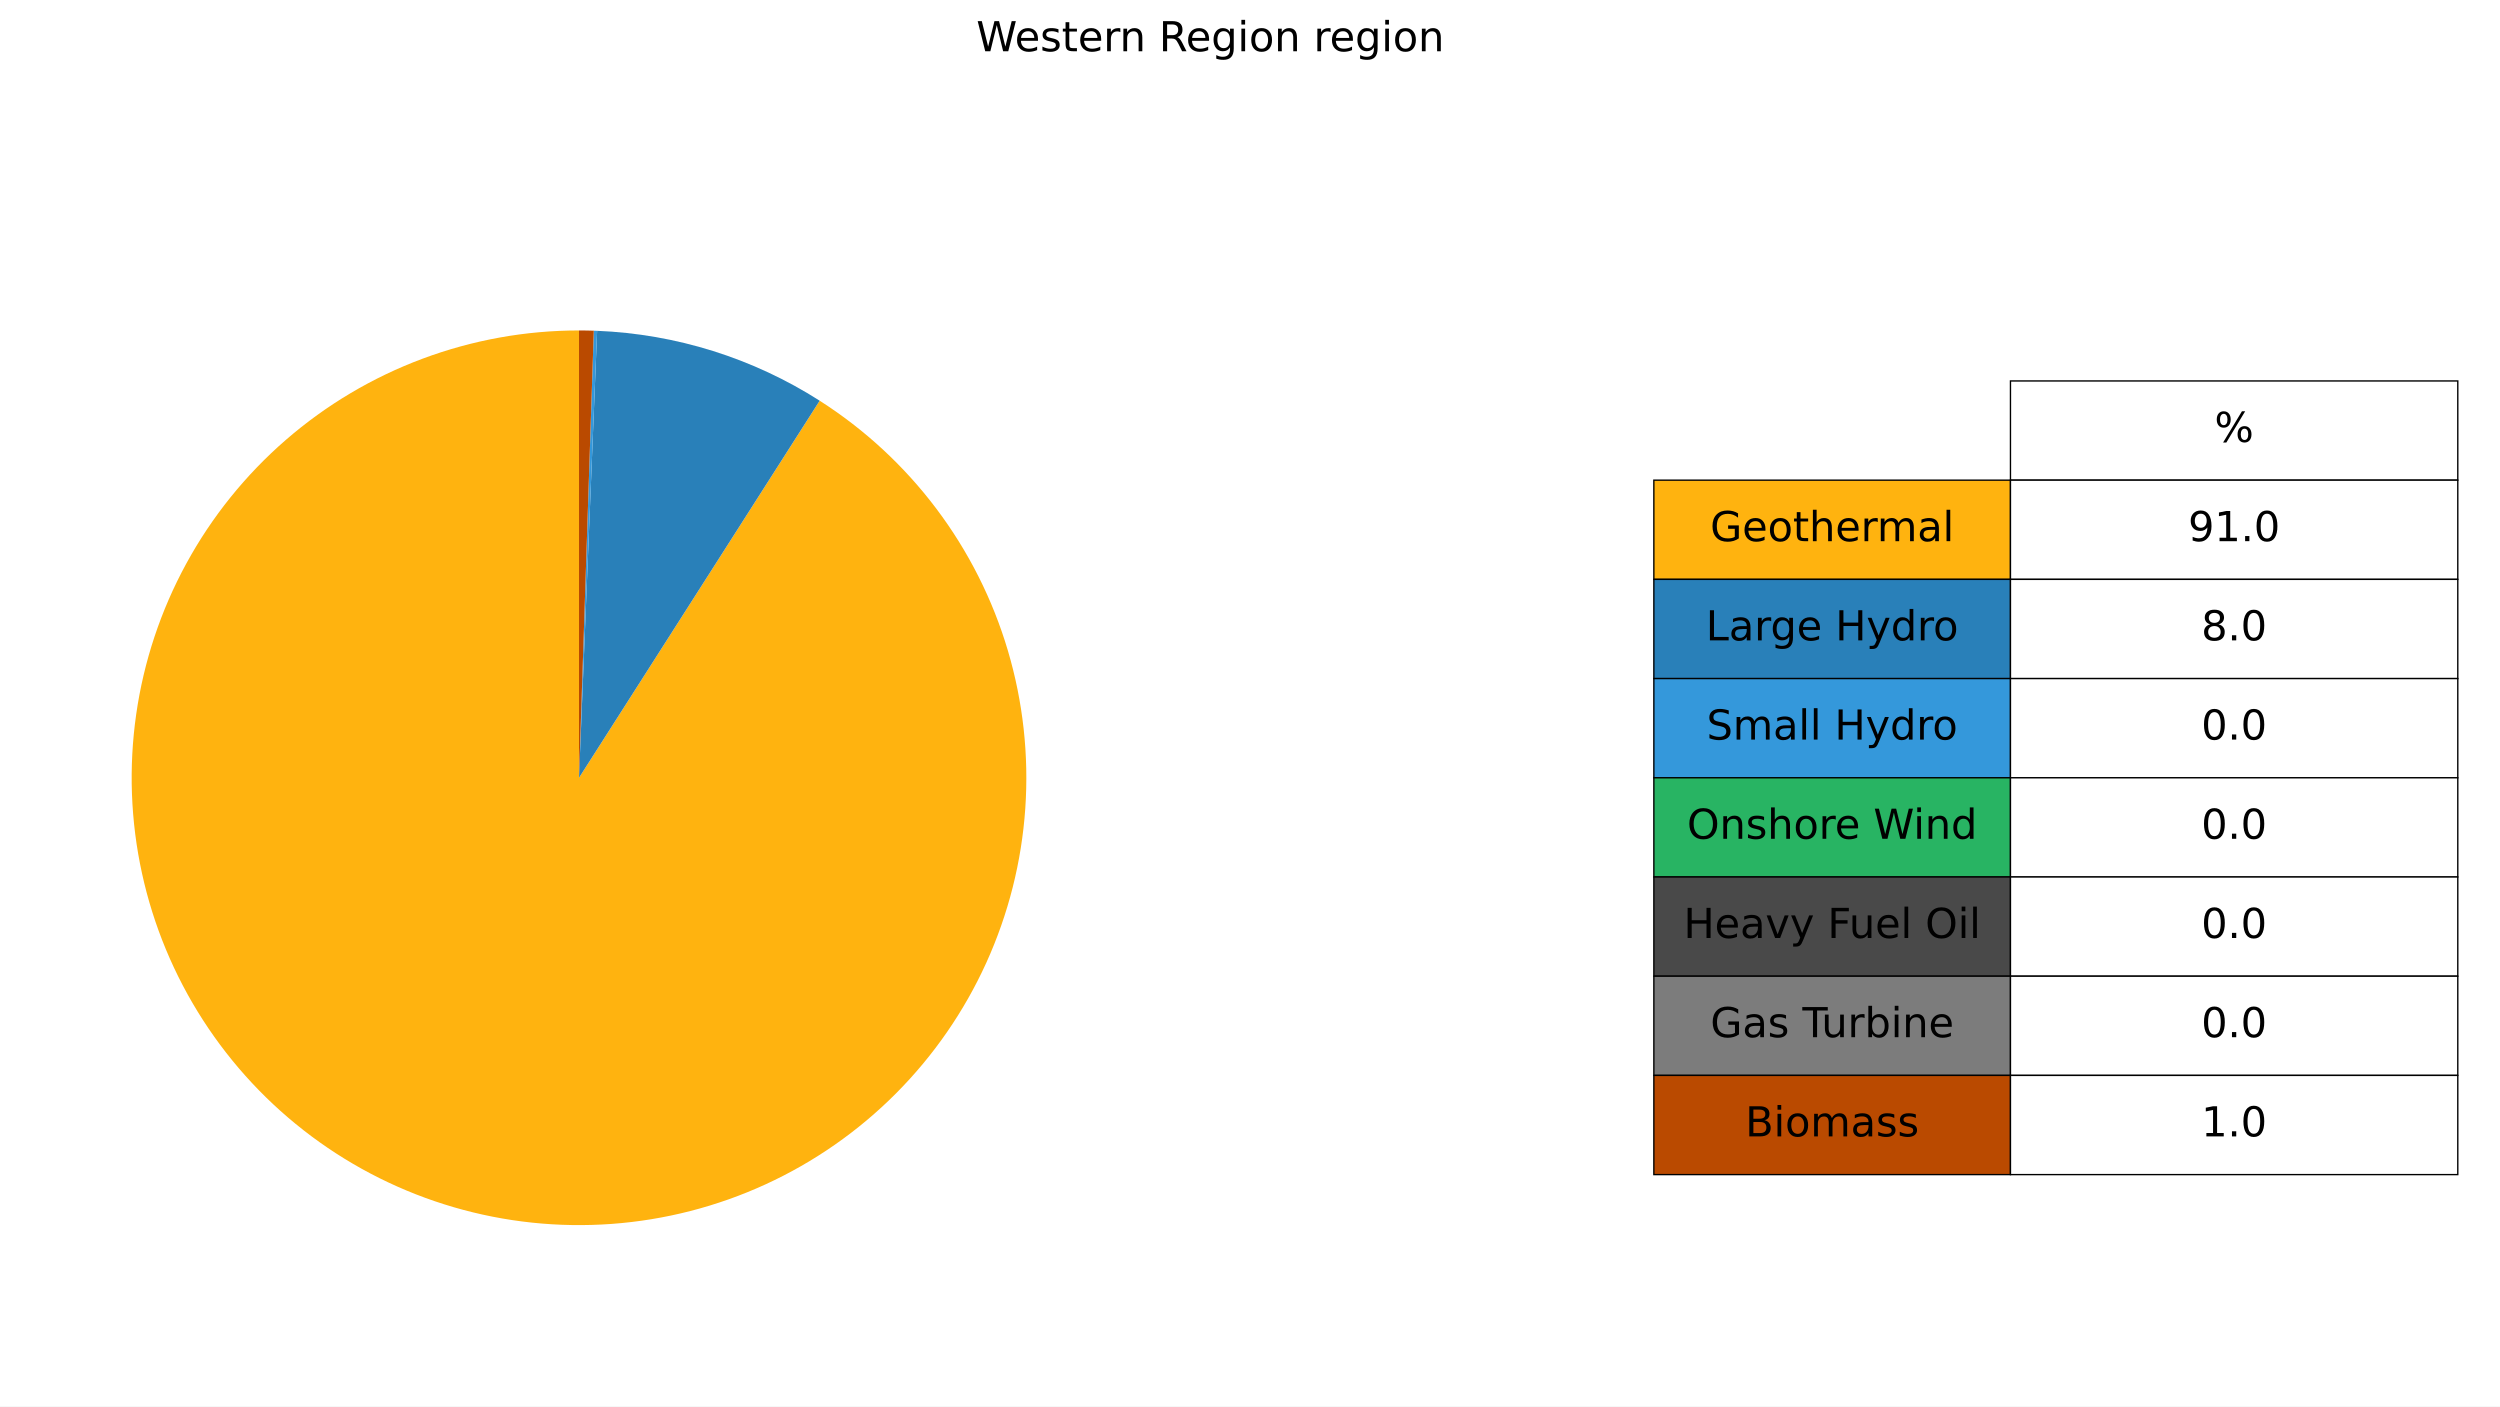
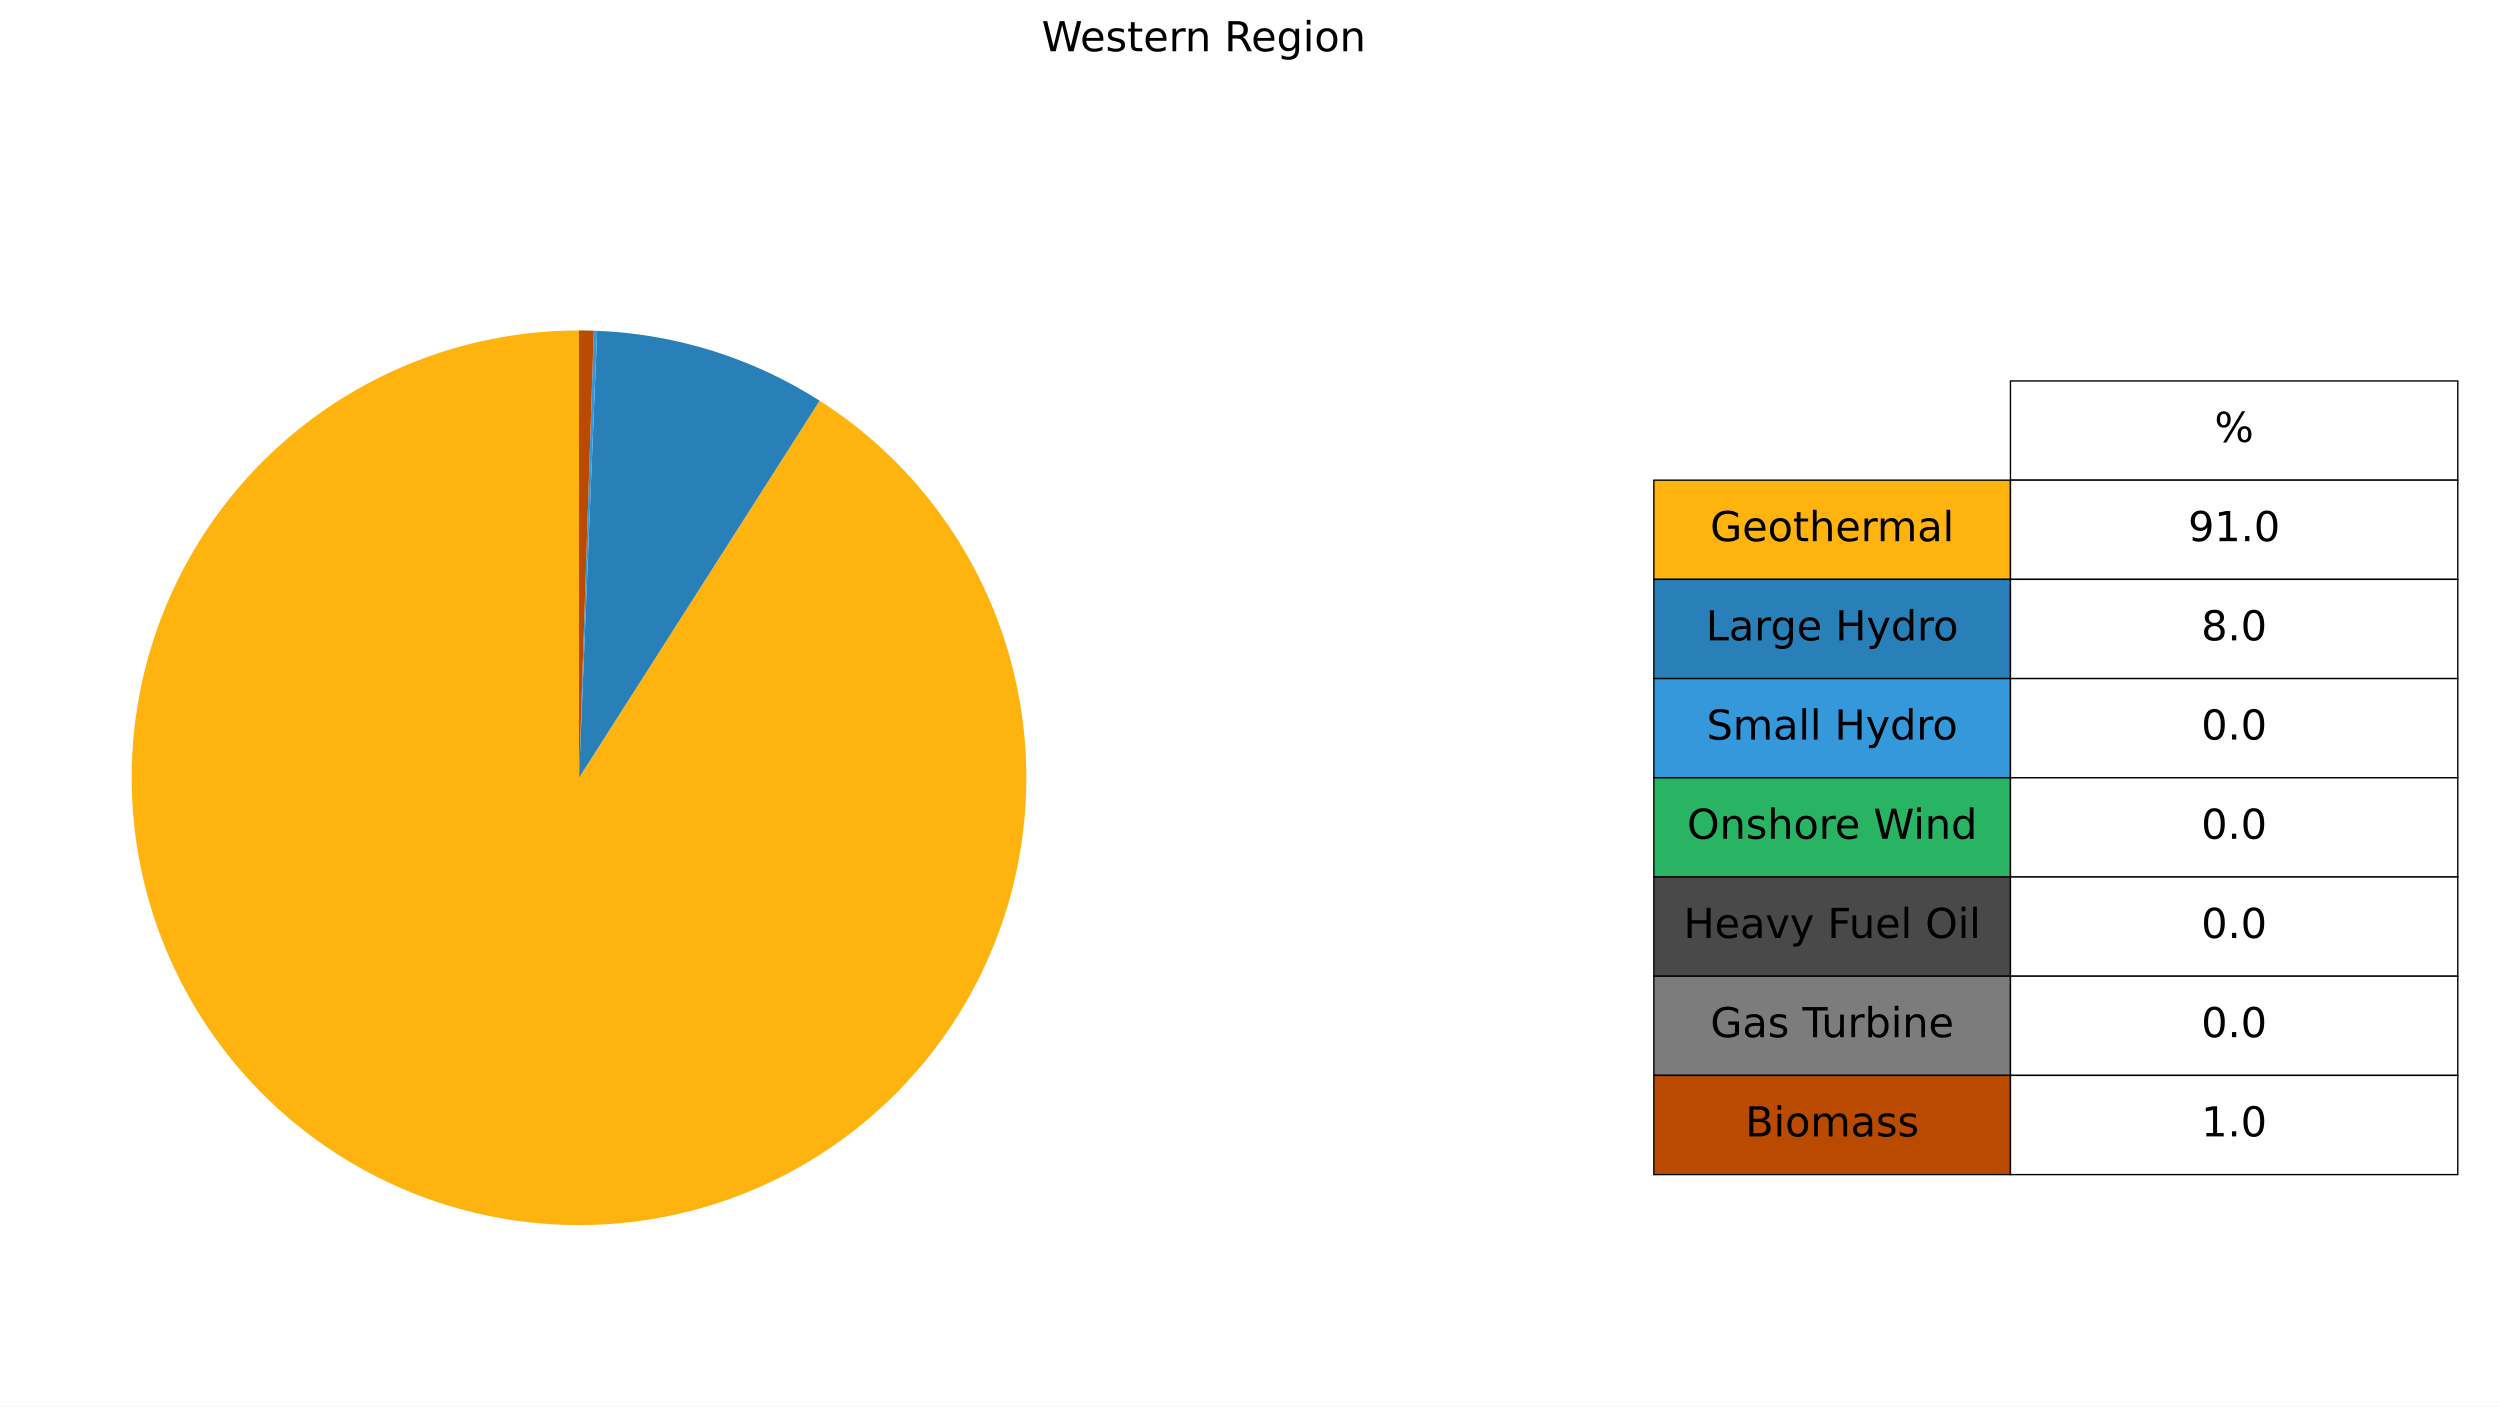
<svg xmlns="http://www.w3.org/2000/svg" xmlns:xlink="http://www.w3.org/1999/xlink" height="510.38pt" version="1.1" viewBox="0 0 907.2 510.38" width="907.2pt">
  <defs>
    <style type="text/css">
*{stroke-linecap:butt;stroke-linejoin:round;}
  </style>
  </defs>
  <g id="figure_1">
    <g id="patch_1">
      <path d="M 0 510.38  L 907.2 510.38  L 907.2 0  L 0 0  z " style="fill:#ffffff;" />
    </g>
    <g id="axes_1">
      <g id="matplotlib.axis_1" />
      <g id="matplotlib.axis_2" />
      <g id="patch_2">
        <path d="M 210.109 119.913  C 190.73 119.913 171.507 123.383 153.352 130.159  C 135.196 136.934 118.4 146.907 103.76 159.603  C 89.119 172.299 76.87 187.514 67.592 204.528  C 58.315 221.542 52.159 240.08 49.416 259.264  C 46.673 278.447 47.388 297.968 51.525 316.9  C 55.663 335.831 63.157 353.87 73.653 370.16  C 84.149 386.45 97.478 400.73 113.007 412.322  C 128.537 423.914 146.017 432.632 164.619 438.063  C 183.221 443.494 202.646 445.549 221.973 444.133  C 241.3 442.717 260.218 437.851 277.83 429.766  C 295.442 421.682 311.464 410.509 325.138 396.776  C 338.811 383.044 349.915 366.974 357.924 349.328  C 365.933 331.682 370.718 312.743 372.052 293.41  C 373.385 274.077 371.246 254.661 365.736 236.082  C 360.225 217.504 351.432 200.061 339.774 184.582  C 328.115 169.102 313.779 155.835 297.444 145.409  L 210.109 282.24  L 210.109 119.913  z " style="fill:#ffb30f;" />
      </g>
      <g id="patch_3">
        <path d="M 297.444 145.409  C 285.396 137.719 272.386 131.654 258.75 127.372  C 245.115 123.089 230.973 120.626 216.692 120.046  L 210.109 282.24  L 297.444 145.409  z " style="fill:#2980b9;" />
      </g>
      <g id="patch_4">
        <path d="M 216.692 120.046  C 216.49 120.038 216.287 120.03 216.085 120.023  C 215.882 120.015 215.679 120.008 215.477 120.002  L 210.109 282.24  L 216.692 120.046  z " style="fill:#3498db;" />
      </g>
      <g id="patch_5">
        <path d="M 215.477 120.002  C 215.477 120.002 215.477 120.002 215.477 120.002  L 210.109 282.24  L 215.477 120.002  z " style="fill:#28b463;" />
      </g>
      <g id="patch_6">
        <path d="M 215.477 120.002  C 215.477 120.002 215.477 120.002 215.477 120.002  L 210.109 282.24  L 215.477 120.002  z " style="fill:#494949;" />
      </g>
      <g id="patch_7">
        <path d="M 215.477 120.002  C 215.477 120.002 215.477 120.002 215.477 120.002  L 210.109 282.24  L 215.477 120.002  z " style="fill:#7c7c7c;" />
      </g>
      <g id="patch_8">
        <path d="M 215.477 120.002  C 214.583 119.972 213.688 119.95 212.793 119.935  C 211.899 119.92 211.004 119.913 210.109 119.913  L 210.109 282.24  L 215.477 120.002  z " style="fill:#ba4a00;" />
      </g>
    </g>
    <g id="axes_2">
      <g id="table_1">
        <g id="patch_9">
          <path d="M 729.556 174.24  L 891.884 174.24  L 891.884 138.24  L 729.556 138.24  z " style="fill:#ffffff;stroke:#000000;stroke-linejoin:miter;stroke-width:0.5;" />
        </g>
        <g id="text_1">
          <defs>
            <path d="M 72.703 32.078  Q 68.453 32.078 66.031 28.469  Q 63.625 24.859 63.625 18.406  Q 63.625 12.062 66.031 8.422  Q 68.453 4.781 72.703 4.781  Q 76.859 4.781 79.266 8.422  Q 81.688 12.062 81.688 18.406  Q 81.688 24.812 79.266 28.438  Q 76.859 32.078 72.703 32.078  z M 72.703 38.281  Q 80.422 38.281 84.953 32.906  Q 89.5 27.547 89.5 18.406  Q 89.5 9.281 84.938 3.922  Q 80.375 -1.422 72.703 -1.422  Q 64.891 -1.422 60.344 3.922  Q 55.812 9.281 55.812 18.406  Q 55.812 27.594 60.375 32.938  Q 64.938 38.281 72.703 38.281  z M 22.312 68.016  Q 18.109 68.016 15.688 64.375  Q 13.281 60.75 13.281 54.391  Q 13.281 47.953 15.672 44.328  Q 18.062 40.719 22.312 40.719  Q 26.562 40.719 28.969 44.328  Q 31.391 47.953 31.391 54.391  Q 31.391 60.688 28.953 64.344  Q 26.516 68.016 22.312 68.016  z M 66.406 74.219  L 74.219 74.219  L 28.609 -1.422  L 20.797 -1.422  z M 22.312 74.219  Q 30.031 74.219 34.609 68.875  Q 39.203 63.531 39.203 54.391  Q 39.203 45.172 34.641 39.844  Q 30.078 34.516 22.312 34.516  Q 14.547 34.516 10.031 39.859  Q 5.516 45.219 5.516 54.391  Q 5.516 63.484 10.047 68.844  Q 14.594 74.219 22.312 74.219  z " id="DejaVuSans-37" />
          </defs>
          <g transform="translate(803.5938 160.3791)scale(0.15 -0.15)">
            <use xlink:href="#DejaVuSans-37" />
          </g>
        </g>
        <g id="patch_10">
          <path d="M 600.148 210.24  L 729.556 210.24  L 729.556 174.24  L 600.148 174.24  z " style="fill:#ffb30f;stroke:#000000;stroke-linejoin:miter;stroke-width:0.5;" />
        </g>
        <g id="text_2">
          <defs>
            <path d="M 59.516 10.406  L 59.516 29.984  L 43.406 29.984  L 43.406 38.094  L 69.281 38.094  L 69.281 6.781  Q 63.578 2.734 56.688 0.656  Q 49.812 -1.422 42 -1.422  Q 24.906 -1.422 15.25 8.562  Q 5.609 18.562 5.609 36.375  Q 5.609 54.25 15.25 64.234  Q 24.906 74.219 42 74.219  Q 49.125 74.219 55.547 72.453  Q 61.969 70.703 67.391 67.281  L 67.391 56.781  Q 61.922 61.422 55.766 63.766  Q 49.609 66.109 42.828 66.109  Q 29.438 66.109 22.719 58.641  Q 16.016 51.172 16.016 36.375  Q 16.016 21.625 22.719 14.156  Q 29.438 6.688 42.828 6.688  Q 48.047 6.688 52.141 7.594  Q 56.25 8.5 59.516 10.406  z " id="DejaVuSans-71" />
            <path d="M 56.203 29.594  L 56.203 25.203  L 14.891 25.203  Q 15.484 15.922 20.484 11.062  Q 25.484 6.203 34.422 6.203  Q 39.594 6.203 44.453 7.469  Q 49.312 8.734 54.109 11.281  L 54.109 2.781  Q 49.266 0.734 44.188 -0.344  Q 39.109 -1.422 33.891 -1.422  Q 20.797 -1.422 13.156 6.188  Q 5.516 13.812 5.516 26.812  Q 5.516 40.234 12.766 48.109  Q 20.016 56 32.328 56  Q 43.359 56 49.781 48.891  Q 56.203 41.797 56.203 29.594  z M 47.219 32.234  Q 47.125 39.594 43.094 43.984  Q 39.062 48.391 32.422 48.391  Q 24.906 48.391 20.391 44.141  Q 15.875 39.891 15.188 32.172  z " id="DejaVuSans-101" />
            <path d="M 30.609 48.391  Q 23.391 48.391 19.188 42.75  Q 14.984 37.109 14.984 27.297  Q 14.984 17.484 19.156 11.844  Q 23.344 6.203 30.609 6.203  Q 37.797 6.203 41.984 11.859  Q 46.188 17.531 46.188 27.297  Q 46.188 37.016 41.984 42.703  Q 37.797 48.391 30.609 48.391  z M 30.609 56  Q 42.328 56 49.016 48.375  Q 55.719 40.766 55.719 27.297  Q 55.719 13.875 49.016 6.219  Q 42.328 -1.422 30.609 -1.422  Q 18.844 -1.422 12.172 6.219  Q 5.516 13.875 5.516 27.297  Q 5.516 40.766 12.172 48.375  Q 18.844 56 30.609 56  z " id="DejaVuSans-111" />
            <path d="M 18.312 70.219  L 18.312 54.688  L 36.812 54.688  L 36.812 47.703  L 18.312 47.703  L 18.312 18.016  Q 18.312 11.328 20.141 9.422  Q 21.969 7.516 27.594 7.516  L 36.812 7.516  L 36.812 0  L 27.594 0  Q 17.188 0 13.234 3.875  Q 9.281 7.766 9.281 18.016  L 9.281 47.703  L 2.688 47.703  L 2.688 54.688  L 9.281 54.688  L 9.281 70.219  z " id="DejaVuSans-116" />
            <path d="M 54.891 33.016  L 54.891 0  L 45.906 0  L 45.906 32.719  Q 45.906 40.484 42.875 44.328  Q 39.844 48.188 33.797 48.188  Q 26.516 48.188 22.312 43.547  Q 18.109 38.922 18.109 30.906  L 18.109 0  L 9.078 0  L 9.078 75.984  L 18.109 75.984  L 18.109 46.188  Q 21.344 51.125 25.703 53.562  Q 30.078 56 35.797 56  Q 45.219 56 50.047 50.172  Q 54.891 44.344 54.891 33.016  z " id="DejaVuSans-104" />
            <path d="M 41.109 46.297  Q 39.594 47.172 37.812 47.578  Q 36.031 48 33.891 48  Q 26.266 48 22.188 43.047  Q 18.109 38.094 18.109 28.812  L 18.109 0  L 9.078 0  L 9.078 54.688  L 18.109 54.688  L 18.109 46.188  Q 20.953 51.172 25.484 53.578  Q 30.031 56 36.531 56  Q 37.453 56 38.578 55.875  Q 39.703 55.766 41.062 55.516  z " id="DejaVuSans-114" />
            <path d="M 52 44.188  Q 55.375 50.25 60.062 53.125  Q 64.75 56 71.094 56  Q 79.641 56 84.281 50.016  Q 88.922 44.047 88.922 33.016  L 88.922 0  L 79.891 0  L 79.891 32.719  Q 79.891 40.578 77.094 44.375  Q 74.312 48.188 68.609 48.188  Q 61.625 48.188 57.562 43.547  Q 53.516 38.922 53.516 30.906  L 53.516 0  L 44.484 0  L 44.484 32.719  Q 44.484 40.625 41.703 44.406  Q 38.922 48.188 33.109 48.188  Q 26.219 48.188 22.156 43.531  Q 18.109 38.875 18.109 30.906  L 18.109 0  L 9.078 0  L 9.078 54.688  L 18.109 54.688  L 18.109 46.188  Q 21.188 51.219 25.484 53.609  Q 29.781 56 35.688 56  Q 41.656 56 45.828 52.969  Q 50 49.953 52 44.188  z " id="DejaVuSans-109" />
            <path d="M 34.281 27.484  Q 23.391 27.484 19.188 25  Q 14.984 22.516 14.984 16.5  Q 14.984 11.719 18.141 8.906  Q 21.297 6.109 26.703 6.109  Q 34.188 6.109 38.703 11.406  Q 43.219 16.703 43.219 25.484  L 43.219 27.484  z M 52.203 31.203  L 52.203 0  L 43.219 0  L 43.219 8.297  Q 40.141 3.328 35.547 0.953  Q 30.953 -1.422 24.312 -1.422  Q 15.922 -1.422 10.953 3.297  Q 6 8.016 6 15.922  Q 6 25.141 12.172 29.828  Q 18.359 34.516 30.609 34.516  L 43.219 34.516  L 43.219 35.406  Q 43.219 41.609 39.141 45  Q 35.062 48.391 27.688 48.391  Q 23 48.391 18.547 47.266  Q 14.109 46.141 10.016 43.891  L 10.016 52.203  Q 14.938 54.109 19.578 55.047  Q 24.219 56 28.609 56  Q 40.484 56 46.344 49.844  Q 52.203 43.703 52.203 31.203  z " id="DejaVuSans-97" />
            <path d="M 9.422 75.984  L 18.406 75.984  L 18.406 0  L 9.422 0  z " id="DejaVuSans-108" />
          </defs>
          <g transform="translate(620.5914 196.3791)scale(0.15 -0.15)">
            <use xlink:href="#DejaVuSans-71" />
            <use x="77.49" xlink:href="#DejaVuSans-101" />
            <use x="139.014" xlink:href="#DejaVuSans-111" />
            <use x="200.195" xlink:href="#DejaVuSans-116" />
            <use x="239.404" xlink:href="#DejaVuSans-104" />
            <use x="302.783" xlink:href="#DejaVuSans-101" />
            <use x="364.307" xlink:href="#DejaVuSans-114" />
            <use x="403.67" xlink:href="#DejaVuSans-109" />
            <use x="501.082" xlink:href="#DejaVuSans-97" />
            <use x="562.361" xlink:href="#DejaVuSans-108" />
          </g>
        </g>
        <g id="patch_11">
          <path d="M 729.556 210.24  L 891.884 210.24  L 891.884 174.24  L 729.556 174.24  z " style="fill:#ffffff;stroke:#000000;stroke-linejoin:miter;stroke-width:0.5;" />
        </g>
        <g id="text_3">
          <defs>
            <path d="M 10.984 1.516  L 10.984 10.5  Q 14.703 8.734 18.5 7.812  Q 22.312 6.891 25.984 6.891  Q 35.75 6.891 40.891 13.453  Q 46.047 20.016 46.781 33.406  Q 43.953 29.203 39.594 26.953  Q 35.25 24.703 29.984 24.703  Q 19.047 24.703 12.672 31.312  Q 6.297 37.938 6.297 49.422  Q 6.297 60.641 12.938 67.422  Q 19.578 74.219 30.609 74.219  Q 43.266 74.219 49.922 64.516  Q 56.594 54.828 56.594 36.375  Q 56.594 19.141 48.406 8.859  Q 40.234 -1.422 26.422 -1.422  Q 22.703 -1.422 18.891 -0.688  Q 15.094 0.047 10.984 1.516  z M 30.609 32.422  Q 37.25 32.422 41.125 36.953  Q 45.016 41.5 45.016 49.422  Q 45.016 57.281 41.125 61.844  Q 37.25 66.406 30.609 66.406  Q 23.969 66.406 20.094 61.844  Q 16.219 57.281 16.219 49.422  Q 16.219 41.5 20.094 36.953  Q 23.969 32.422 30.609 32.422  z " id="DejaVuSans-57" />
            <path d="M 12.406 8.297  L 28.516 8.297  L 28.516 63.922  L 10.984 60.406  L 10.984 69.391  L 28.422 72.906  L 38.281 72.906  L 38.281 8.297  L 54.391 8.297  L 54.391 0  L 12.406 0  z " id="DejaVuSans-49" />
            <path d="M 10.688 12.406  L 21 12.406  L 21 0  L 10.688 0  z " id="DejaVuSans-46" />
            <path d="M 31.781 66.406  Q 24.172 66.406 20.328 58.906  Q 16.5 51.422 16.5 36.375  Q 16.5 21.391 20.328 13.891  Q 24.172 6.391 31.781 6.391  Q 39.453 6.391 43.281 13.891  Q 47.125 21.391 47.125 36.375  Q 47.125 51.422 43.281 58.906  Q 39.453 66.406 31.781 66.406  z M 31.781 74.219  Q 44.047 74.219 50.516 64.516  Q 56.984 54.828 56.984 36.375  Q 56.984 17.969 50.516 8.266  Q 44.047 -1.422 31.781 -1.422  Q 19.531 -1.422 13.062 8.266  Q 6.594 17.969 6.594 36.375  Q 6.594 54.828 13.062 64.516  Q 19.531 74.219 31.781 74.219  z " id="DejaVuSans-48" />
          </defs>
          <g transform="translate(794.0208 196.3791)scale(0.15 -0.15)">
            <use xlink:href="#DejaVuSans-57" />
            <use x="63.623" xlink:href="#DejaVuSans-49" />
            <use x="127.246" xlink:href="#DejaVuSans-46" />
            <use x="159.033" xlink:href="#DejaVuSans-48" />
          </g>
        </g>
        <g id="patch_12">
          <path d="M 600.148 246.24  L 729.556 246.24  L 729.556 210.24  L 600.148 210.24  z " style="fill:#2980b9;stroke:#000000;stroke-linejoin:miter;stroke-width:0.5;" />
        </g>
        <g id="text_4">
          <defs>
            <path d="M 9.812 72.906  L 19.672 72.906  L 19.672 8.297  L 55.172 8.297  L 55.172 0  L 9.812 0  z " id="DejaVuSans-76" />
            <path d="M 45.406 27.984  Q 45.406 37.75 41.375 43.109  Q 37.359 48.484 30.078 48.484  Q 22.859 48.484 18.828 43.109  Q 14.797 37.75 14.797 27.984  Q 14.797 18.266 18.828 12.891  Q 22.859 7.516 30.078 7.516  Q 37.359 7.516 41.375 12.891  Q 45.406 18.266 45.406 27.984  z M 54.391 6.781  Q 54.391 -7.172 48.188 -13.984  Q 42 -20.797 29.203 -20.797  Q 24.469 -20.797 20.266 -20.094  Q 16.062 -19.391 12.109 -17.922  L 12.109 -9.188  Q 16.062 -11.328 19.922 -12.344  Q 23.781 -13.375 27.781 -13.375  Q 36.625 -13.375 41.016 -8.766  Q 45.406 -4.156 45.406 5.172  L 45.406 9.625  Q 42.625 4.781 38.281 2.391  Q 33.938 0 27.875 0  Q 17.828 0 11.672 7.656  Q 5.516 15.328 5.516 27.984  Q 5.516 40.672 11.672 48.328  Q 17.828 56 27.875 56  Q 33.938 56 38.281 53.609  Q 42.625 51.219 45.406 46.391  L 45.406 54.688  L 54.391 54.688  z " id="DejaVuSans-103" />
            <path id="DejaVuSans-32" />
            <path d="M 9.812 72.906  L 19.672 72.906  L 19.672 43.016  L 55.516 43.016  L 55.516 72.906  L 65.375 72.906  L 65.375 0  L 55.516 0  L 55.516 34.719  L 19.672 34.719  L 19.672 0  L 9.812 0  z " id="DejaVuSans-72" />
            <path d="M 32.172 -5.078  Q 28.375 -14.844 24.75 -17.812  Q 21.141 -20.797 15.094 -20.797  L 7.906 -20.797  L 7.906 -13.281  L 13.188 -13.281  Q 16.891 -13.281 18.938 -11.516  Q 21 -9.766 23.484 -3.219  L 25.094 0.875  L 2.984 54.688  L 12.5 54.688  L 29.594 11.922  L 46.688 54.688  L 56.203 54.688  z " id="DejaVuSans-121" />
            <path d="M 45.406 46.391  L 45.406 75.984  L 54.391 75.984  L 54.391 0  L 45.406 0  L 45.406 8.203  Q 42.578 3.328 38.25 0.953  Q 33.938 -1.422 27.875 -1.422  Q 17.969 -1.422 11.734 6.484  Q 5.516 14.406 5.516 27.297  Q 5.516 40.188 11.734 48.094  Q 17.969 56 27.875 56  Q 33.938 56 38.25 53.625  Q 42.578 51.266 45.406 46.391  z M 14.797 27.297  Q 14.797 17.391 18.875 11.75  Q 22.953 6.109 30.078 6.109  Q 37.203 6.109 41.297 11.75  Q 45.406 17.391 45.406 27.297  Q 45.406 37.203 41.297 42.844  Q 37.203 48.484 30.078 48.484  Q 22.953 48.484 18.875 42.844  Q 14.797 37.203 14.797 27.297  z " id="DejaVuSans-100" />
          </defs>
          <g transform="translate(619.0211 232.3791)scale(0.15 -0.15)">
            <use xlink:href="#DejaVuSans-76" />
            <use x="55.713" xlink:href="#DejaVuSans-97" />
            <use x="116.992" xlink:href="#DejaVuSans-114" />
            <use x="156.355" xlink:href="#DejaVuSans-103" />
            <use x="219.832" xlink:href="#DejaVuSans-101" />
            <use x="281.355" xlink:href="#DejaVuSans-32" />
            <use x="313.143" xlink:href="#DejaVuSans-72" />
            <use x="388.338" xlink:href="#DejaVuSans-121" />
            <use x="447.518" xlink:href="#DejaVuSans-100" />
            <use x="510.994" xlink:href="#DejaVuSans-114" />
            <use x="549.857" xlink:href="#DejaVuSans-111" />
          </g>
        </g>
        <g id="patch_13">
          <path d="M 729.556 246.24  L 891.884 246.24  L 891.884 210.24  L 729.556 210.24  z " style="fill:#ffffff;stroke:#000000;stroke-linejoin:miter;stroke-width:0.5;" />
        </g>
        <g id="text_5">
          <defs>
            <path d="M 31.781 34.625  Q 24.75 34.625 20.719 30.859  Q 16.703 27.094 16.703 20.516  Q 16.703 13.922 20.719 10.156  Q 24.75 6.391 31.781 6.391  Q 38.812 6.391 42.859 10.172  Q 46.922 13.969 46.922 20.516  Q 46.922 27.094 42.891 30.859  Q 38.875 34.625 31.781 34.625  z M 21.922 38.812  Q 15.578 40.375 12.031 44.719  Q 8.5 49.078 8.5 55.328  Q 8.5 64.062 14.719 69.141  Q 20.953 74.219 31.781 74.219  Q 42.672 74.219 48.875 69.141  Q 55.078 64.062 55.078 55.328  Q 55.078 49.078 51.531 44.719  Q 48 40.375 41.703 38.812  Q 48.828 37.156 52.797 32.312  Q 56.781 27.484 56.781 20.516  Q 56.781 9.906 50.312 4.234  Q 43.844 -1.422 31.781 -1.422  Q 19.734 -1.422 13.25 4.234  Q 6.781 9.906 6.781 20.516  Q 6.781 27.484 10.781 32.312  Q 14.797 37.156 21.922 38.812  z M 18.312 54.391  Q 18.312 48.734 21.844 45.562  Q 25.391 42.391 31.781 42.391  Q 38.141 42.391 41.719 45.562  Q 45.312 48.734 45.312 54.391  Q 45.312 60.062 41.719 63.234  Q 38.141 66.406 31.781 66.406  Q 25.391 66.406 21.844 63.234  Q 18.312 60.062 18.312 54.391  z " id="DejaVuSans-56" />
          </defs>
          <g transform="translate(798.7927 232.3791)scale(0.15 -0.15)">
            <use xlink:href="#DejaVuSans-56" />
            <use x="63.623" xlink:href="#DejaVuSans-46" />
            <use x="95.41" xlink:href="#DejaVuSans-48" />
          </g>
        </g>
        <g id="patch_14">
          <path d="M 600.148 282.24  L 729.556 282.24  L 729.556 246.24  L 600.148 246.24  z " style="fill:#3498db;stroke:#000000;stroke-linejoin:miter;stroke-width:0.5;" />
        </g>
        <g id="text_6">
          <defs>
            <path d="M 53.516 70.516  L 53.516 60.891  Q 47.906 63.578 42.922 64.891  Q 37.938 66.219 33.297 66.219  Q 25.25 66.219 20.875 63.094  Q 16.5 59.969 16.5 54.203  Q 16.5 49.359 19.406 46.891  Q 22.312 44.438 30.422 42.922  L 36.375 41.703  Q 47.406 39.594 52.656 34.297  Q 57.906 29 57.906 20.125  Q 57.906 9.516 50.797 4.047  Q 43.703 -1.422 29.984 -1.422  Q 24.812 -1.422 18.969 -0.25  Q 13.141 0.922 6.891 3.219  L 6.891 13.375  Q 12.891 10.016 18.656 8.297  Q 24.422 6.594 29.984 6.594  Q 38.422 6.594 43.016 9.906  Q 47.609 13.234 47.609 19.391  Q 47.609 24.75 44.312 27.781  Q 41.016 30.812 33.5 32.328  L 27.484 33.5  Q 16.453 35.688 11.516 40.375  Q 6.594 45.062 6.594 53.422  Q 6.594 63.094 13.406 68.656  Q 20.219 74.219 32.172 74.219  Q 37.312 74.219 42.625 73.281  Q 47.953 72.359 53.516 70.516  z " id="DejaVuSans-83" />
          </defs>
          <g transform="translate(619.2942 268.3791)scale(0.15 -0.15)">
            <use xlink:href="#DejaVuSans-83" />
            <use x="63.477" xlink:href="#DejaVuSans-109" />
            <use x="160.889" xlink:href="#DejaVuSans-97" />
            <use x="222.168" xlink:href="#DejaVuSans-108" />
            <use x="249.951" xlink:href="#DejaVuSans-108" />
            <use x="277.734" xlink:href="#DejaVuSans-32" />
            <use x="309.521" xlink:href="#DejaVuSans-72" />
            <use x="384.717" xlink:href="#DejaVuSans-121" />
            <use x="443.896" xlink:href="#DejaVuSans-100" />
            <use x="507.373" xlink:href="#DejaVuSans-114" />
            <use x="546.236" xlink:href="#DejaVuSans-111" />
          </g>
        </g>
        <g id="patch_15">
          <path d="M 729.556 282.24  L 891.884 282.24  L 891.884 246.24  L 729.556 246.24  z " style="fill:#ffffff;stroke:#000000;stroke-linejoin:miter;stroke-width:0.5;" />
        </g>
        <g id="text_7">
          <g transform="translate(798.7927 268.3791)scale(0.15 -0.15)">
            <use xlink:href="#DejaVuSans-48" />
            <use x="63.623" xlink:href="#DejaVuSans-46" />
            <use x="95.41" xlink:href="#DejaVuSans-48" />
          </g>
        </g>
        <g id="patch_16">
          <path d="M 600.148 318.24  L 729.556 318.24  L 729.556 282.24  L 600.148 282.24  z " style="fill:#28b463;stroke:#000000;stroke-linejoin:miter;stroke-width:0.5;" />
        </g>
        <g id="text_8">
          <defs>
            <path d="M 39.406 66.219  Q 28.656 66.219 22.328 58.203  Q 16.016 50.203 16.016 36.375  Q 16.016 22.609 22.328 14.594  Q 28.656 6.594 39.406 6.594  Q 50.141 6.594 56.422 14.594  Q 62.703 22.609 62.703 36.375  Q 62.703 50.203 56.422 58.203  Q 50.141 66.219 39.406 66.219  z M 39.406 74.219  Q 54.734 74.219 63.906 63.938  Q 73.094 53.656 73.094 36.375  Q 73.094 19.141 63.906 8.859  Q 54.734 -1.422 39.406 -1.422  Q 24.031 -1.422 14.812 8.828  Q 5.609 19.094 5.609 36.375  Q 5.609 53.656 14.812 63.938  Q 24.031 74.219 39.406 74.219  z " id="DejaVuSans-79" />
            <path d="M 54.891 33.016  L 54.891 0  L 45.906 0  L 45.906 32.719  Q 45.906 40.484 42.875 44.328  Q 39.844 48.188 33.797 48.188  Q 26.516 48.188 22.312 43.547  Q 18.109 38.922 18.109 30.906  L 18.109 0  L 9.078 0  L 9.078 54.688  L 18.109 54.688  L 18.109 46.188  Q 21.344 51.125 25.703 53.562  Q 30.078 56 35.797 56  Q 45.219 56 50.047 50.172  Q 54.891 44.344 54.891 33.016  z " id="DejaVuSans-110" />
            <path d="M 44.281 53.078  L 44.281 44.578  Q 40.484 46.531 36.375 47.5  Q 32.281 48.484 27.875 48.484  Q 21.188 48.484 17.844 46.438  Q 14.5 44.391 14.5 40.281  Q 14.5 37.156 16.891 35.375  Q 19.281 33.594 26.516 31.984  L 29.594 31.297  Q 39.156 29.25 43.188 25.516  Q 47.219 21.781 47.219 15.094  Q 47.219 7.469 41.188 3.016  Q 35.156 -1.422 24.609 -1.422  Q 20.219 -1.422 15.453 -0.562  Q 10.688 0.297 5.422 2  L 5.422 11.281  Q 10.406 8.688 15.234 7.391  Q 20.062 6.109 24.812 6.109  Q 31.156 6.109 34.562 8.281  Q 37.984 10.453 37.984 14.406  Q 37.984 18.062 35.516 20.016  Q 33.062 21.969 24.703 23.781  L 21.578 24.516  Q 13.234 26.266 9.516 29.906  Q 5.812 33.547 5.812 39.891  Q 5.812 47.609 11.281 51.797  Q 16.75 56 26.812 56  Q 31.781 56 36.172 55.266  Q 40.578 54.547 44.281 53.078  z " id="DejaVuSans-115" />
            <path d="M 3.328 72.906  L 13.281 72.906  L 28.609 11.281  L 43.891 72.906  L 54.984 72.906  L 70.312 11.281  L 85.594 72.906  L 95.609 72.906  L 77.297 0  L 64.891 0  L 49.516 63.281  L 33.984 0  L 21.578 0  z " id="DejaVuSans-87" />
            <path d="M 9.422 54.688  L 18.406 54.688  L 18.406 0  L 9.422 0  z M 9.422 75.984  L 18.406 75.984  L 18.406 64.594  L 9.422 64.594  z " id="DejaVuSans-105" />
          </defs>
          <g transform="translate(612.1879 304.3791)scale(0.15 -0.15)">
            <use xlink:href="#DejaVuSans-79" />
            <use x="78.711" xlink:href="#DejaVuSans-110" />
            <use x="142.09" xlink:href="#DejaVuSans-115" />
            <use x="194.189" xlink:href="#DejaVuSans-104" />
            <use x="257.568" xlink:href="#DejaVuSans-111" />
            <use x="318.75" xlink:href="#DejaVuSans-114" />
            <use x="357.613" xlink:href="#DejaVuSans-101" />
            <use x="419.137" xlink:href="#DejaVuSans-32" />
            <use x="450.924" xlink:href="#DejaVuSans-87" />
            <use x="547.551" xlink:href="#DejaVuSans-105" />
            <use x="575.334" xlink:href="#DejaVuSans-110" />
            <use x="638.713" xlink:href="#DejaVuSans-100" />
          </g>
        </g>
        <g id="patch_17">
          <path d="M 729.556 318.24  L 891.884 318.24  L 891.884 282.24  L 729.556 282.24  z " style="fill:#ffffff;stroke:#000000;stroke-linejoin:miter;stroke-width:0.5;" />
        </g>
        <g id="text_9">
          <g transform="translate(798.7927 304.3791)scale(0.15 -0.15)">
            <use xlink:href="#DejaVuSans-48" />
            <use x="63.623" xlink:href="#DejaVuSans-46" />
            <use x="95.41" xlink:href="#DejaVuSans-48" />
          </g>
        </g>
        <g id="patch_18">
          <path d="M 600.148 354.24  L 729.556 354.24  L 729.556 318.24  L 600.148 318.24  z " style="fill:#494949;stroke:#000000;stroke-linejoin:miter;stroke-width:0.5;" />
        </g>
        <g id="text_10">
          <defs>
            <path d="M 2.984 54.688  L 12.5 54.688  L 29.594 8.797  L 46.688 54.688  L 56.203 54.688  L 35.688 0  L 23.484 0  z " id="DejaVuSans-118" />
            <path d="M 9.812 72.906  L 51.703 72.906  L 51.703 64.594  L 19.672 64.594  L 19.672 43.109  L 48.578 43.109  L 48.578 34.812  L 19.672 34.812  L 19.672 0  L 9.812 0  z " id="DejaVuSans-70" />
            <path d="M 8.5 21.578  L 8.5 54.688  L 17.484 54.688  L 17.484 21.922  Q 17.484 14.156 20.5 10.266  Q 23.531 6.391 29.594 6.391  Q 36.859 6.391 41.078 11.031  Q 45.312 15.672 45.312 23.688  L 45.312 54.688  L 54.297 54.688  L 54.297 0  L 45.312 0  L 45.312 8.406  Q 42.047 3.422 37.719 1  Q 33.406 -1.422 27.688 -1.422  Q 18.266 -1.422 13.375 4.438  Q 8.5 10.297 8.5 21.578  z M 31.109 56  z " id="DejaVuSans-117" />
          </defs>
          <g transform="translate(610.9317 340.3791)scale(0.15 -0.15)">
            <use xlink:href="#DejaVuSans-72" />
            <use x="75.195" xlink:href="#DejaVuSans-101" />
            <use x="136.719" xlink:href="#DejaVuSans-97" />
            <use x="197.998" xlink:href="#DejaVuSans-118" />
            <use x="257.178" xlink:href="#DejaVuSans-121" />
            <use x="316.357" xlink:href="#DejaVuSans-32" />
            <use x="348.145" xlink:href="#DejaVuSans-70" />
            <use x="400.164" xlink:href="#DejaVuSans-117" />
            <use x="463.543" xlink:href="#DejaVuSans-101" />
            <use x="525.066" xlink:href="#DejaVuSans-108" />
            <use x="552.85" xlink:href="#DejaVuSans-32" />
            <use x="584.637" xlink:href="#DejaVuSans-79" />
            <use x="663.348" xlink:href="#DejaVuSans-105" />
            <use x="691.131" xlink:href="#DejaVuSans-108" />
          </g>
        </g>
        <g id="patch_19">
          <path d="M 729.556 354.24  L 891.884 354.24  L 891.884 318.24  L 729.556 318.24  z " style="fill:#ffffff;stroke:#000000;stroke-linejoin:miter;stroke-width:0.5;" />
        </g>
        <g id="text_11">
          <g transform="translate(798.7927 340.3791)scale(0.15 -0.15)">
            <use xlink:href="#DejaVuSans-48" />
            <use x="63.623" xlink:href="#DejaVuSans-46" />
            <use x="95.41" xlink:href="#DejaVuSans-48" />
          </g>
        </g>
        <g id="patch_20">
          <path d="M 600.148 390.24  L 729.556 390.24  L 729.556 354.24  L 600.148 354.24  z " style="fill:#7c7c7c;stroke:#000000;stroke-linejoin:miter;stroke-width:0.5;" />
        </g>
        <g id="text_12">
          <defs>
            <path d="M -0.297 72.906  L 61.375 72.906  L 61.375 64.594  L 35.5 64.594  L 35.5 0  L 25.594 0  L 25.594 64.594  L -0.297 64.594  z " id="DejaVuSans-84" />
            <path d="M 48.688 27.297  Q 48.688 37.203 44.609 42.844  Q 40.531 48.484 33.406 48.484  Q 26.266 48.484 22.188 42.844  Q 18.109 37.203 18.109 27.297  Q 18.109 17.391 22.188 11.75  Q 26.266 6.109 33.406 6.109  Q 40.531 6.109 44.609 11.75  Q 48.688 17.391 48.688 27.297  z M 18.109 46.391  Q 20.953 51.266 25.266 53.625  Q 29.594 56 35.594 56  Q 45.562 56 51.781 48.094  Q 58.016 40.188 58.016 27.297  Q 58.016 14.406 51.781 6.484  Q 45.562 -1.422 35.594 -1.422  Q 29.594 -1.422 25.266 0.953  Q 20.953 3.328 18.109 8.203  L 18.109 0  L 9.078 0  L 9.078 75.984  L 18.109 75.984  z " id="DejaVuSans-98" />
          </defs>
          <g transform="translate(620.6582 376.3791)scale(0.15 -0.15)">
            <use xlink:href="#DejaVuSans-71" />
            <use x="77.49" xlink:href="#DejaVuSans-97" />
            <use x="138.77" xlink:href="#DejaVuSans-115" />
            <use x="190.869" xlink:href="#DejaVuSans-32" />
            <use x="222.656" xlink:href="#DejaVuSans-84" />
            <use x="268.615" xlink:href="#DejaVuSans-117" />
            <use x="331.994" xlink:href="#DejaVuSans-114" />
            <use x="373.107" xlink:href="#DejaVuSans-98" />
            <use x="436.584" xlink:href="#DejaVuSans-105" />
            <use x="464.367" xlink:href="#DejaVuSans-110" />
            <use x="527.746" xlink:href="#DejaVuSans-101" />
          </g>
        </g>
        <g id="patch_21">
          <path d="M 729.556 390.24  L 891.884 390.24  L 891.884 354.24  L 729.556 354.24  z " style="fill:#ffffff;stroke:#000000;stroke-linejoin:miter;stroke-width:0.5;" />
        </g>
        <g id="text_13">
          <g transform="translate(798.7927 376.3791)scale(0.15 -0.15)">
            <use xlink:href="#DejaVuSans-48" />
            <use x="63.623" xlink:href="#DejaVuSans-46" />
            <use x="95.41" xlink:href="#DejaVuSans-48" />
          </g>
        </g>
        <g id="patch_22">
          <path d="M 600.148 426.24  L 729.556 426.24  L 729.556 390.24  L 600.148 390.24  z " style="fill:#ba4a00;stroke:#000000;stroke-linejoin:miter;stroke-width:0.5;" />
        </g>
        <g id="text_14">
          <defs>
            <path d="M 19.672 34.812  L 19.672 8.109  L 35.5 8.109  Q 43.453 8.109 47.281 11.406  Q 51.125 14.703 51.125 21.484  Q 51.125 28.328 47.281 31.562  Q 43.453 34.812 35.5 34.812  z M 19.672 64.797  L 19.672 42.828  L 34.281 42.828  Q 41.5 42.828 45.031 45.531  Q 48.578 48.25 48.578 53.812  Q 48.578 59.328 45.031 62.062  Q 41.5 64.797 34.281 64.797  z M 9.812 72.906  L 35.016 72.906  Q 46.297 72.906 52.391 68.219  Q 58.5 63.531 58.5 54.891  Q 58.5 48.188 55.375 44.234  Q 52.25 40.281 46.188 39.312  Q 53.469 37.75 57.5 32.781  Q 61.531 27.828 61.531 20.406  Q 61.531 10.641 54.891 5.312  Q 48.25 0 35.984 0  L 9.812 0  z " id="DejaVuSans-66" />
          </defs>
          <g transform="translate(633.318 412.3791)scale(0.15 -0.15)">
            <use xlink:href="#DejaVuSans-66" />
            <use x="68.604" xlink:href="#DejaVuSans-105" />
            <use x="96.387" xlink:href="#DejaVuSans-111" />
            <use x="157.568" xlink:href="#DejaVuSans-109" />
            <use x="254.98" xlink:href="#DejaVuSans-97" />
            <use x="316.26" xlink:href="#DejaVuSans-115" />
            <use x="368.359" xlink:href="#DejaVuSans-115" />
          </g>
        </g>
        <g id="patch_23">
          <path d="M 729.556 426.24  L 891.884 426.24  L 891.884 390.24  L 729.556 390.24  z " style="fill:#ffffff;stroke:#000000;stroke-linejoin:miter;stroke-width:0.5;" />
        </g>
        <g id="text_15">
          <g transform="translate(798.7927 412.3791)scale(0.15 -0.15)">
            <use xlink:href="#DejaVuSans-49" />
            <use x="63.623" xlink:href="#DejaVuSans-46" />
            <use x="95.41" xlink:href="#DejaVuSans-48" />
          </g>
        </g>
      </g>
      <g id="patch_24">
        <path d="M 494.182 499.68  L 494.182 64.8  " style="fill:none;stroke:#ffffff;stroke-linecap:square;stroke-linejoin:miter;" />
      </g>
      <g id="patch_25">
        <path d="M 900 499.68  L 900 64.8  " style="fill:none;stroke:#ffffff;stroke-linecap:square;stroke-linejoin:miter;" />
      </g>
      <g id="patch_26">
        <path d="M 494.182 499.68  L 900 499.68  " style="fill:none;stroke:#ffffff;stroke-linecap:square;stroke-linejoin:miter;" />
      </g>
      <g id="patch_27">
        <path d="M 494.182 64.8  L 900 64.8  " style="fill:none;stroke:#ffffff;stroke-linecap:square;stroke-linejoin:miter;" />
      </g>
    </g>
    <g id="text_16">
      <defs>
        <path d="M 44.391 34.188  Q 47.562 33.109 50.562 29.594  Q 53.562 26.078 56.594 19.922  L 66.609 0  L 56 0  L 46.688 18.703  Q 43.062 26.031 39.672 28.422  Q 36.281 30.812 30.422 30.812  L 19.672 30.812  L 19.672 0  L 9.812 0  L 9.812 72.906  L 32.078 72.906  Q 44.578 72.906 50.734 67.672  Q 56.891 62.453 56.891 51.906  Q 56.891 45.016 53.688 40.469  Q 50.484 35.938 44.391 34.188  z M 19.672 64.797  L 19.672 38.922  L 32.078 38.922  Q 39.203 38.922 42.844 42.219  Q 46.484 45.516 46.484 51.906  Q 46.484 58.297 42.844 61.547  Q 39.203 64.797 32.078 64.797  z " id="DejaVuSans-82" />
      </defs>
-       <g transform="translate(354.2836 18.59766)scale(0.15 -0.15)">
+       <g transform="translate(378 18.59766)scale(0.15 -0.15)">
        <use xlink:href="#DejaVuSans-87" />
        <use x="93.002" xlink:href="#DejaVuSans-101" />
        <use x="154.525" xlink:href="#DejaVuSans-115" />
        <use x="206.625" xlink:href="#DejaVuSans-116" />
        <use x="245.834" xlink:href="#DejaVuSans-101" />
        <use x="307.357" xlink:href="#DejaVuSans-114" />
        <use x="346.721" xlink:href="#DejaVuSans-110" />
        <use x="410.1" xlink:href="#DejaVuSans-32" />
        <use x="441.887" xlink:href="#DejaVuSans-82" />
        <use x="506.869" xlink:href="#DejaVuSans-101" />
        <use x="568.393" xlink:href="#DejaVuSans-103" />
        <use x="631.869" xlink:href="#DejaVuSans-105" />
        <use x="659.652" xlink:href="#DejaVuSans-111" />
        <use x="720.834" xlink:href="#DejaVuSans-110" />
        <use x="784.213" xlink:href="#DejaVuSans-32" />
-         <use x="816" xlink:href="#DejaVuSans-114" />
-         <use x="854.863" xlink:href="#DejaVuSans-101" />
-         <use x="916.387" xlink:href="#DejaVuSans-103" />
-         <use x="979.863" xlink:href="#DejaVuSans-105" />
-         <use x="1007.646" xlink:href="#DejaVuSans-111" />
-         <use x="1068.828" xlink:href="#DejaVuSans-110" />
      </g>
    </g>
  </g>
</svg>
